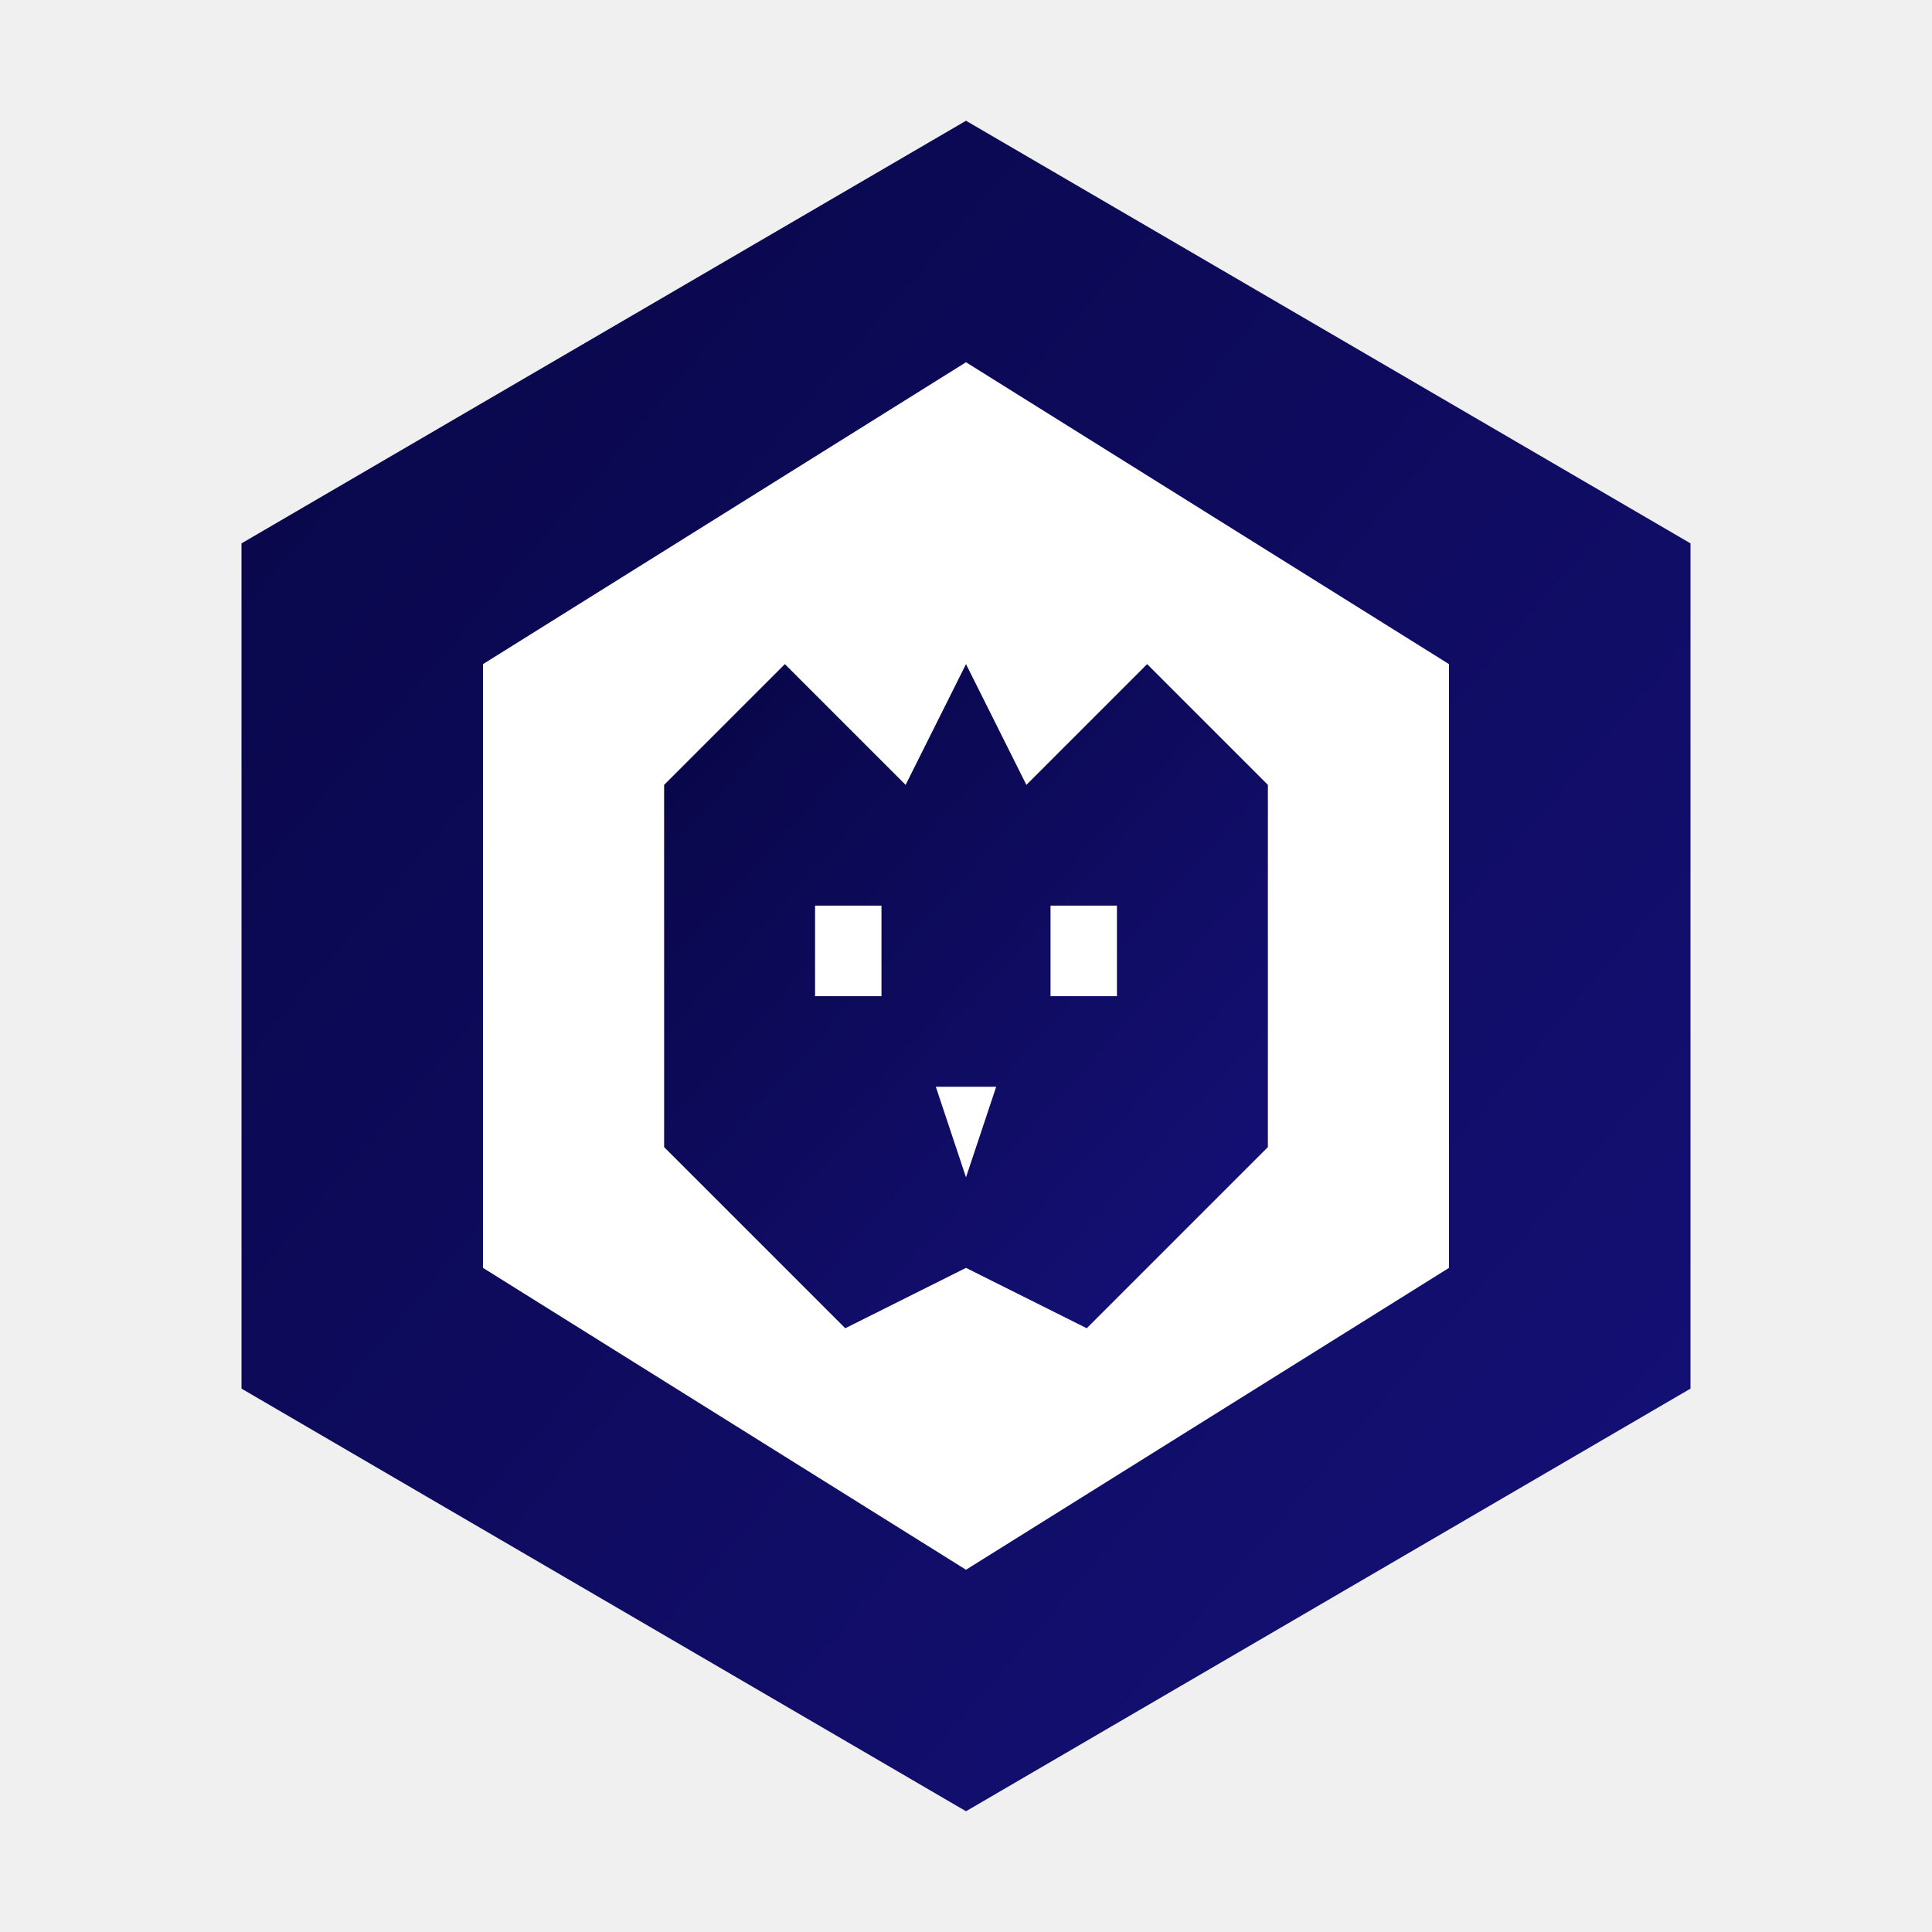
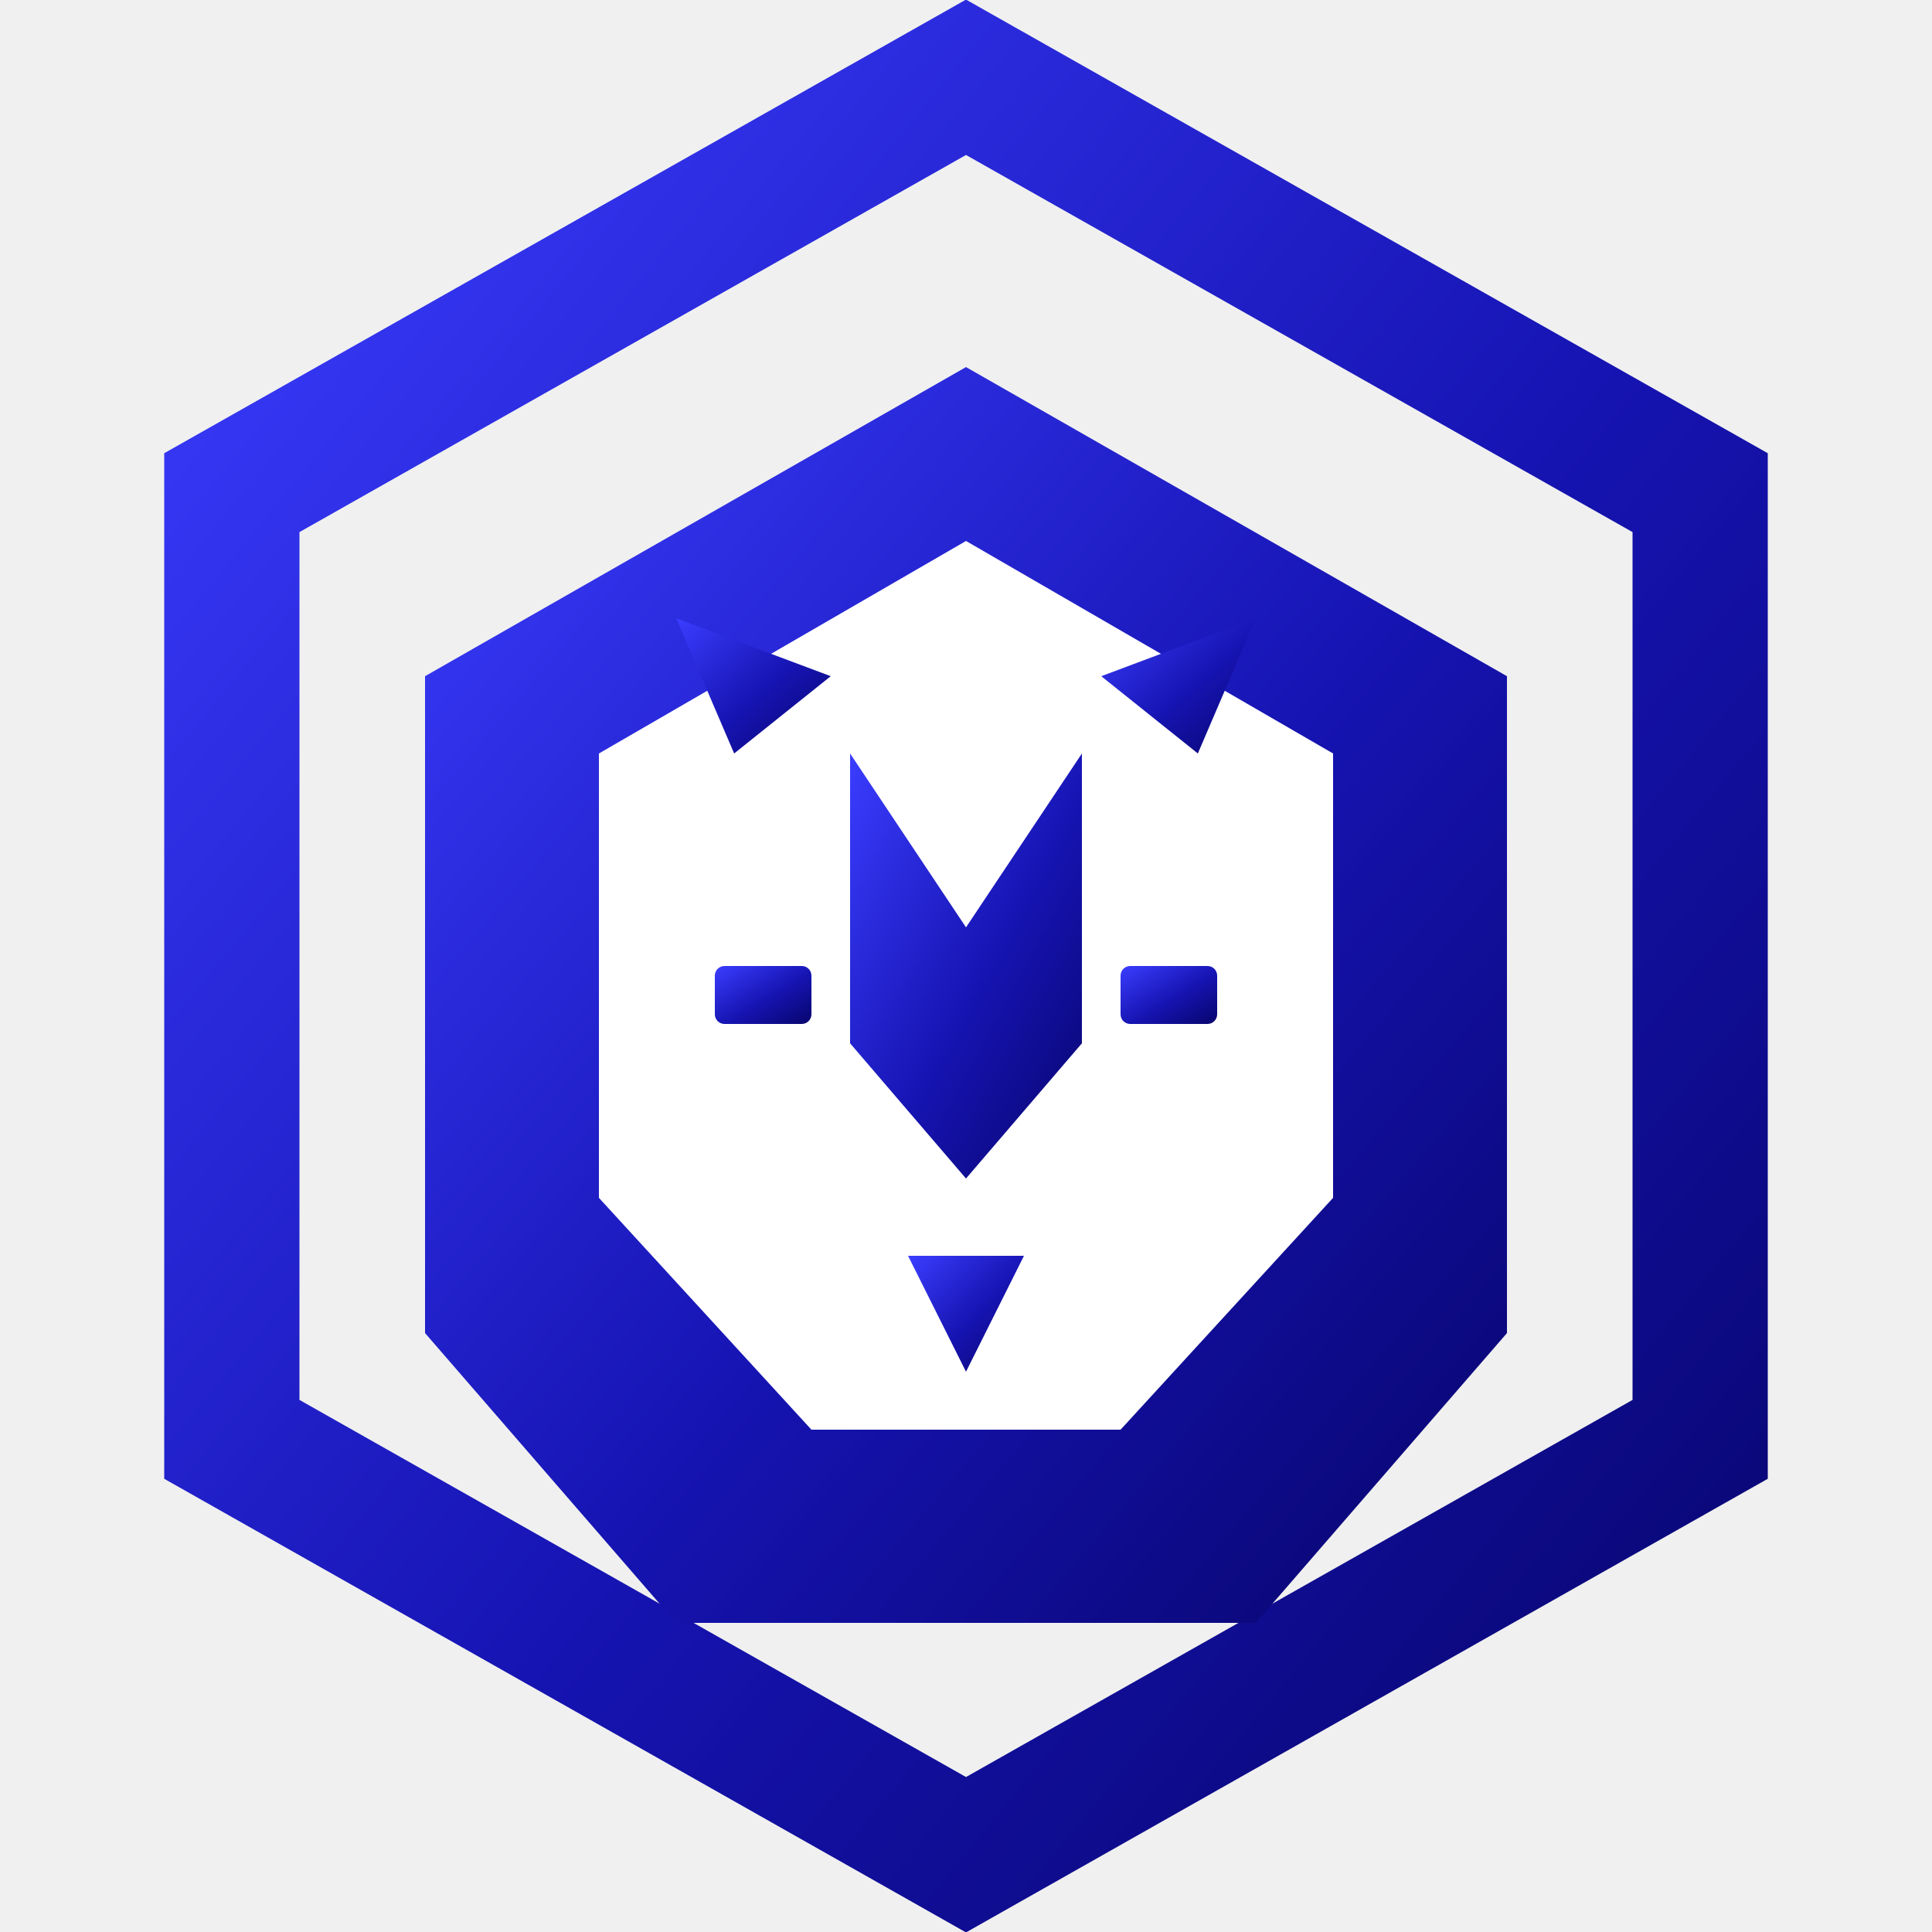
- <svg xmlns="http://www.w3.org/2000/svg" viewBox="0 0 64 64" width="64" height="64" role="img" aria-label="Keos">
+ <svg xmlns="http://www.w3.org/2000/svg" viewBox="0 0 200 200" width="64" height="64" role="img" aria-label="Keos">
  <defs>
-     <linearGradient id="kg" x1="0" y1="0" x2="1" y2="1">
-       <stop offset="0%" stop-color="#080646" />
-       <stop offset="100%" stop-color="#15117A" />
+     <linearGradient id="keosGrad" x1="0" y1="0" x2="1" y2="1">
+       <stop offset="0%" stop-color="#3B3DFF" />
+       <stop offset="55%" stop-color="#1614B2" />
+       <stop offset="100%" stop-color="#08056D" />
    </linearGradient>
  </defs>
-   <path d="M32 4 L56 18 L56 46 L32 60 L8 46 L8 18 Z" fill="url(#kg)" />
-   <path d="M32 12 L48 22 L48 42 L32 52 L16 42 L16 22 Z" fill="#FFFFFF" />
-   <path d="M22 26 L26 22 L30 26 L32 22 L34 26 L38 22 L42 26 L42 38 L36 44 L32 42 L28 44 L22 38 Z" fill="url(#kg)" />
-   <rect x="27" y="30" width="2.2" height="3" fill="#FFFFFF" />
-   <rect x="34.8" y="30" width="2.2" height="3" fill="#FFFFFF" />
-   <path d="M31 36 L33 36 L32 39 Z" fill="#FFFFFF" />
+   <path d="M100 8 L176 51 L176 149 L100 192 L24 149 L24 51 Z" fill="none" stroke="url(#keosGrad)" stroke-width="14" stroke-linejoin="miter" />
+   <path d="M100 38 L156 70 L156 138 L130 168 L70 168 L44 138 L44 70 Z" fill="url(#keosGrad)" />
+   <path d="M100 56 L138 78 L138 124 L116 148 L84 148 L62 124 L62 78 Z" fill="#FFFFFF" />
+   <path d="M76 78 L70 64 L86 70 Z" fill="url(#keosGrad)" />
+   <path d="M124 78 L130 64 L114 70 Z" fill="url(#keosGrad)" />
+   <path d="M88 78 L100 96 L112 78 L112 108 L100 122 L88 108 Z" fill="url(#keosGrad)" />
+   <rect x="74" y="100" width="10" height="6" rx="1" fill="url(#keosGrad)" />
+   <rect x="116" y="100" width="10" height="6" rx="1" fill="url(#keosGrad)" />
+   <path d="M94 130 L106 130 L100 142 Z" fill="url(#keosGrad)" />
</svg>
